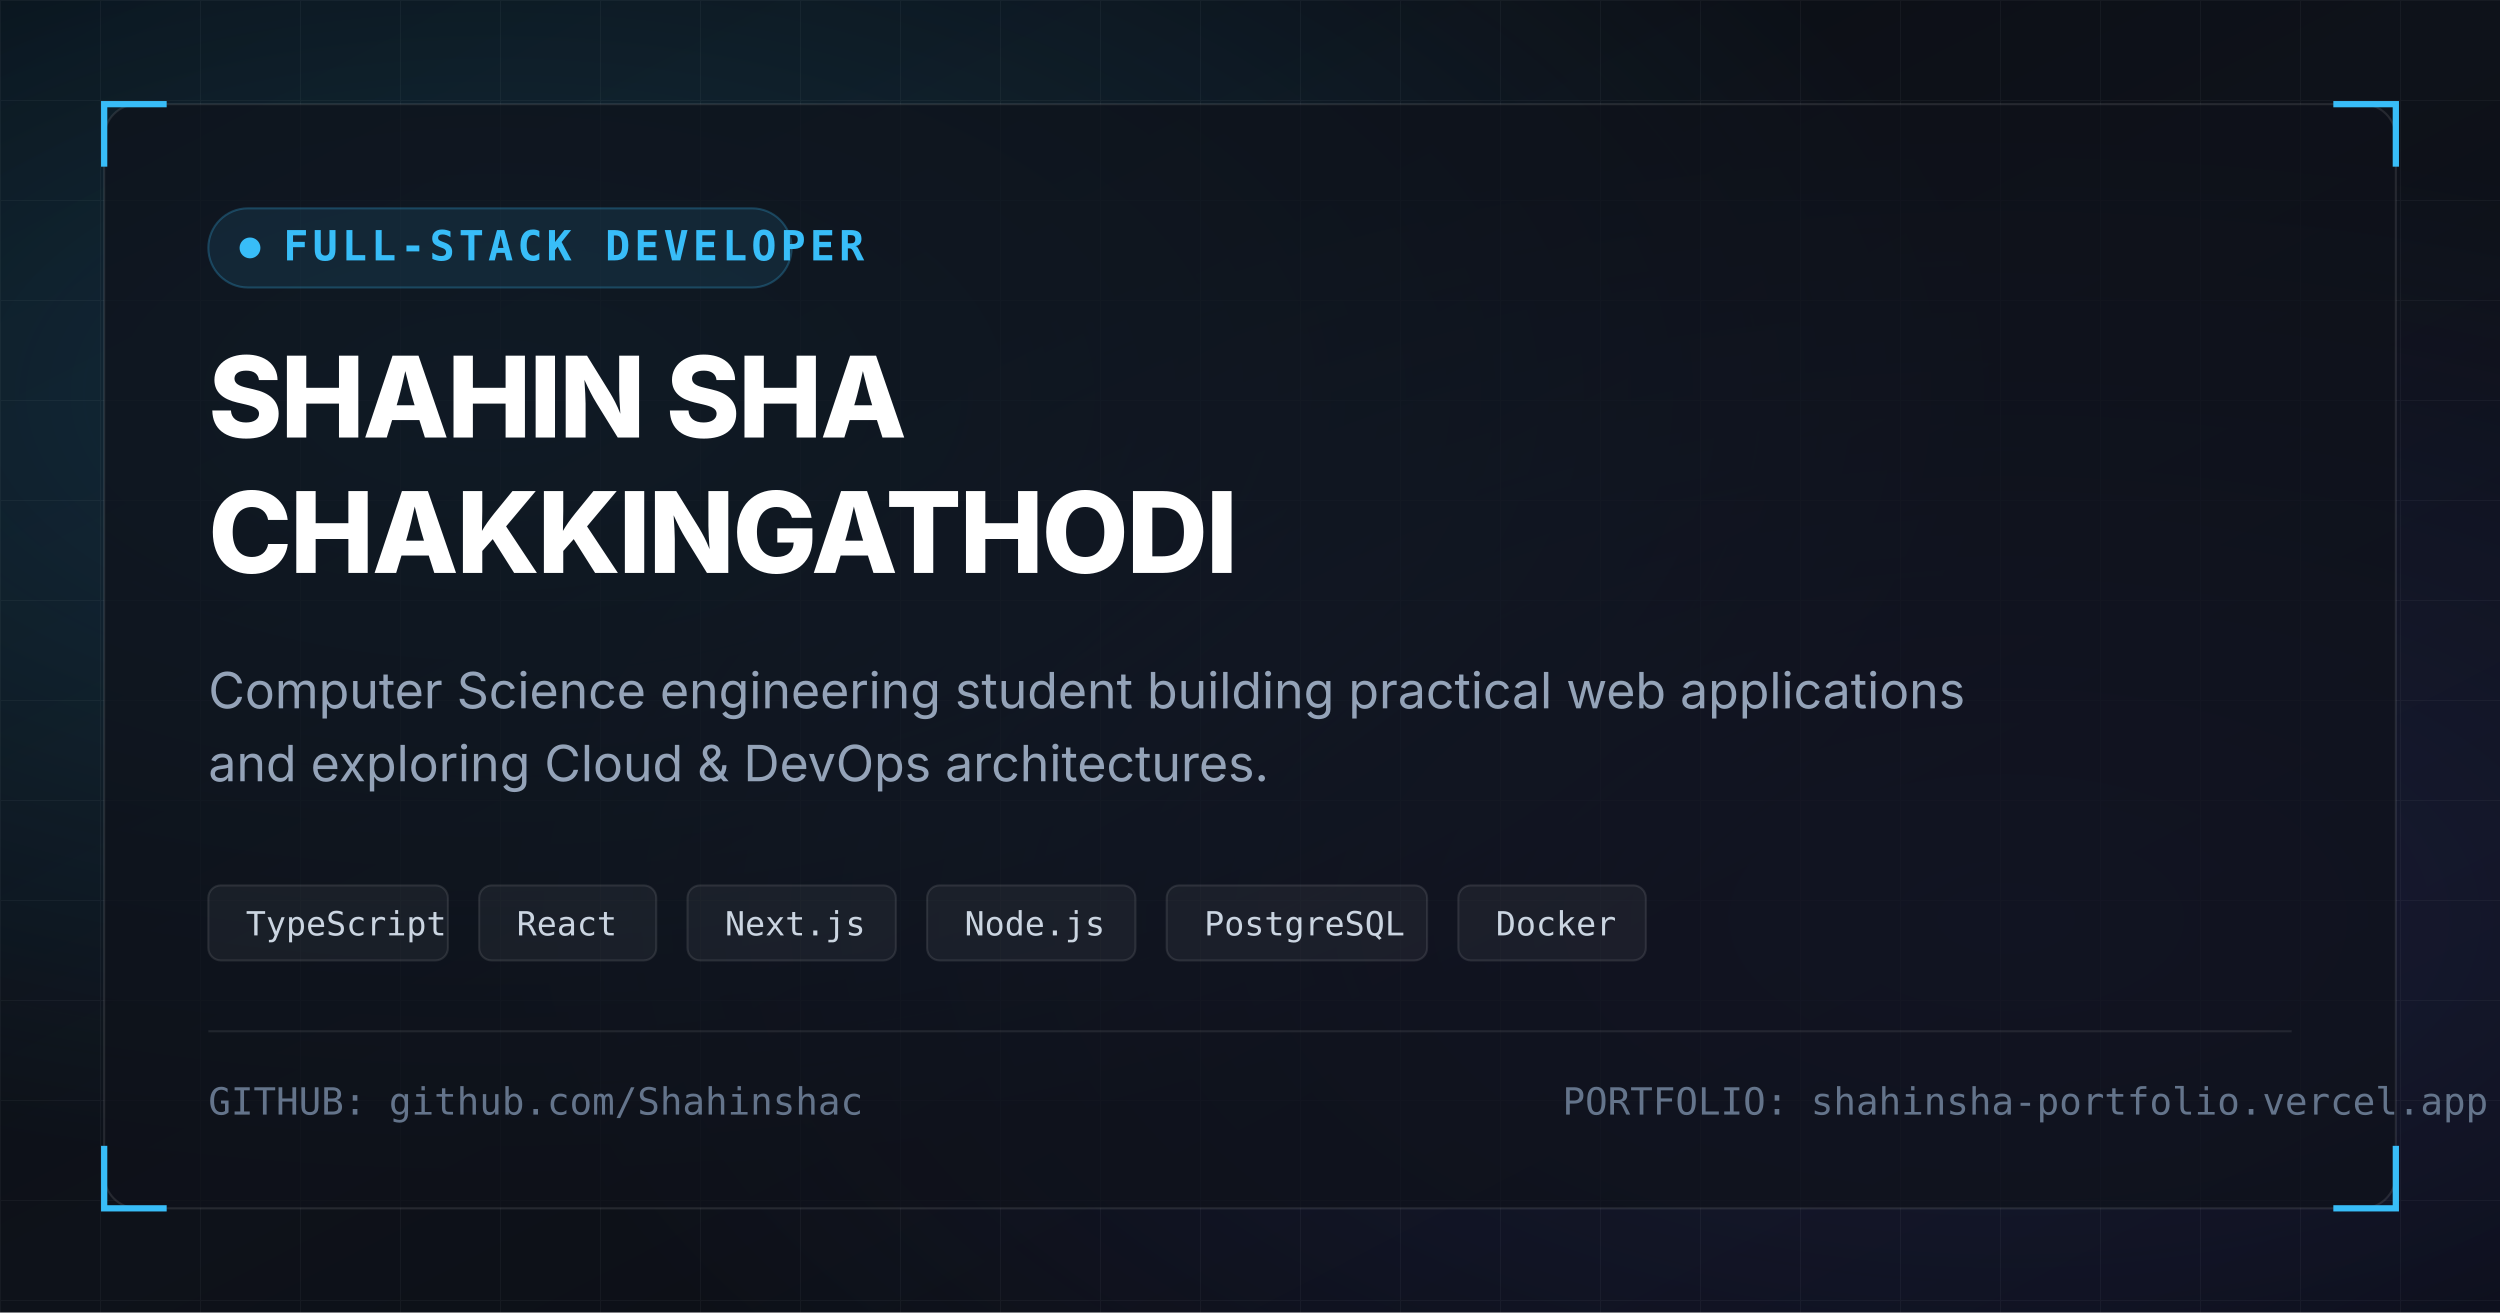
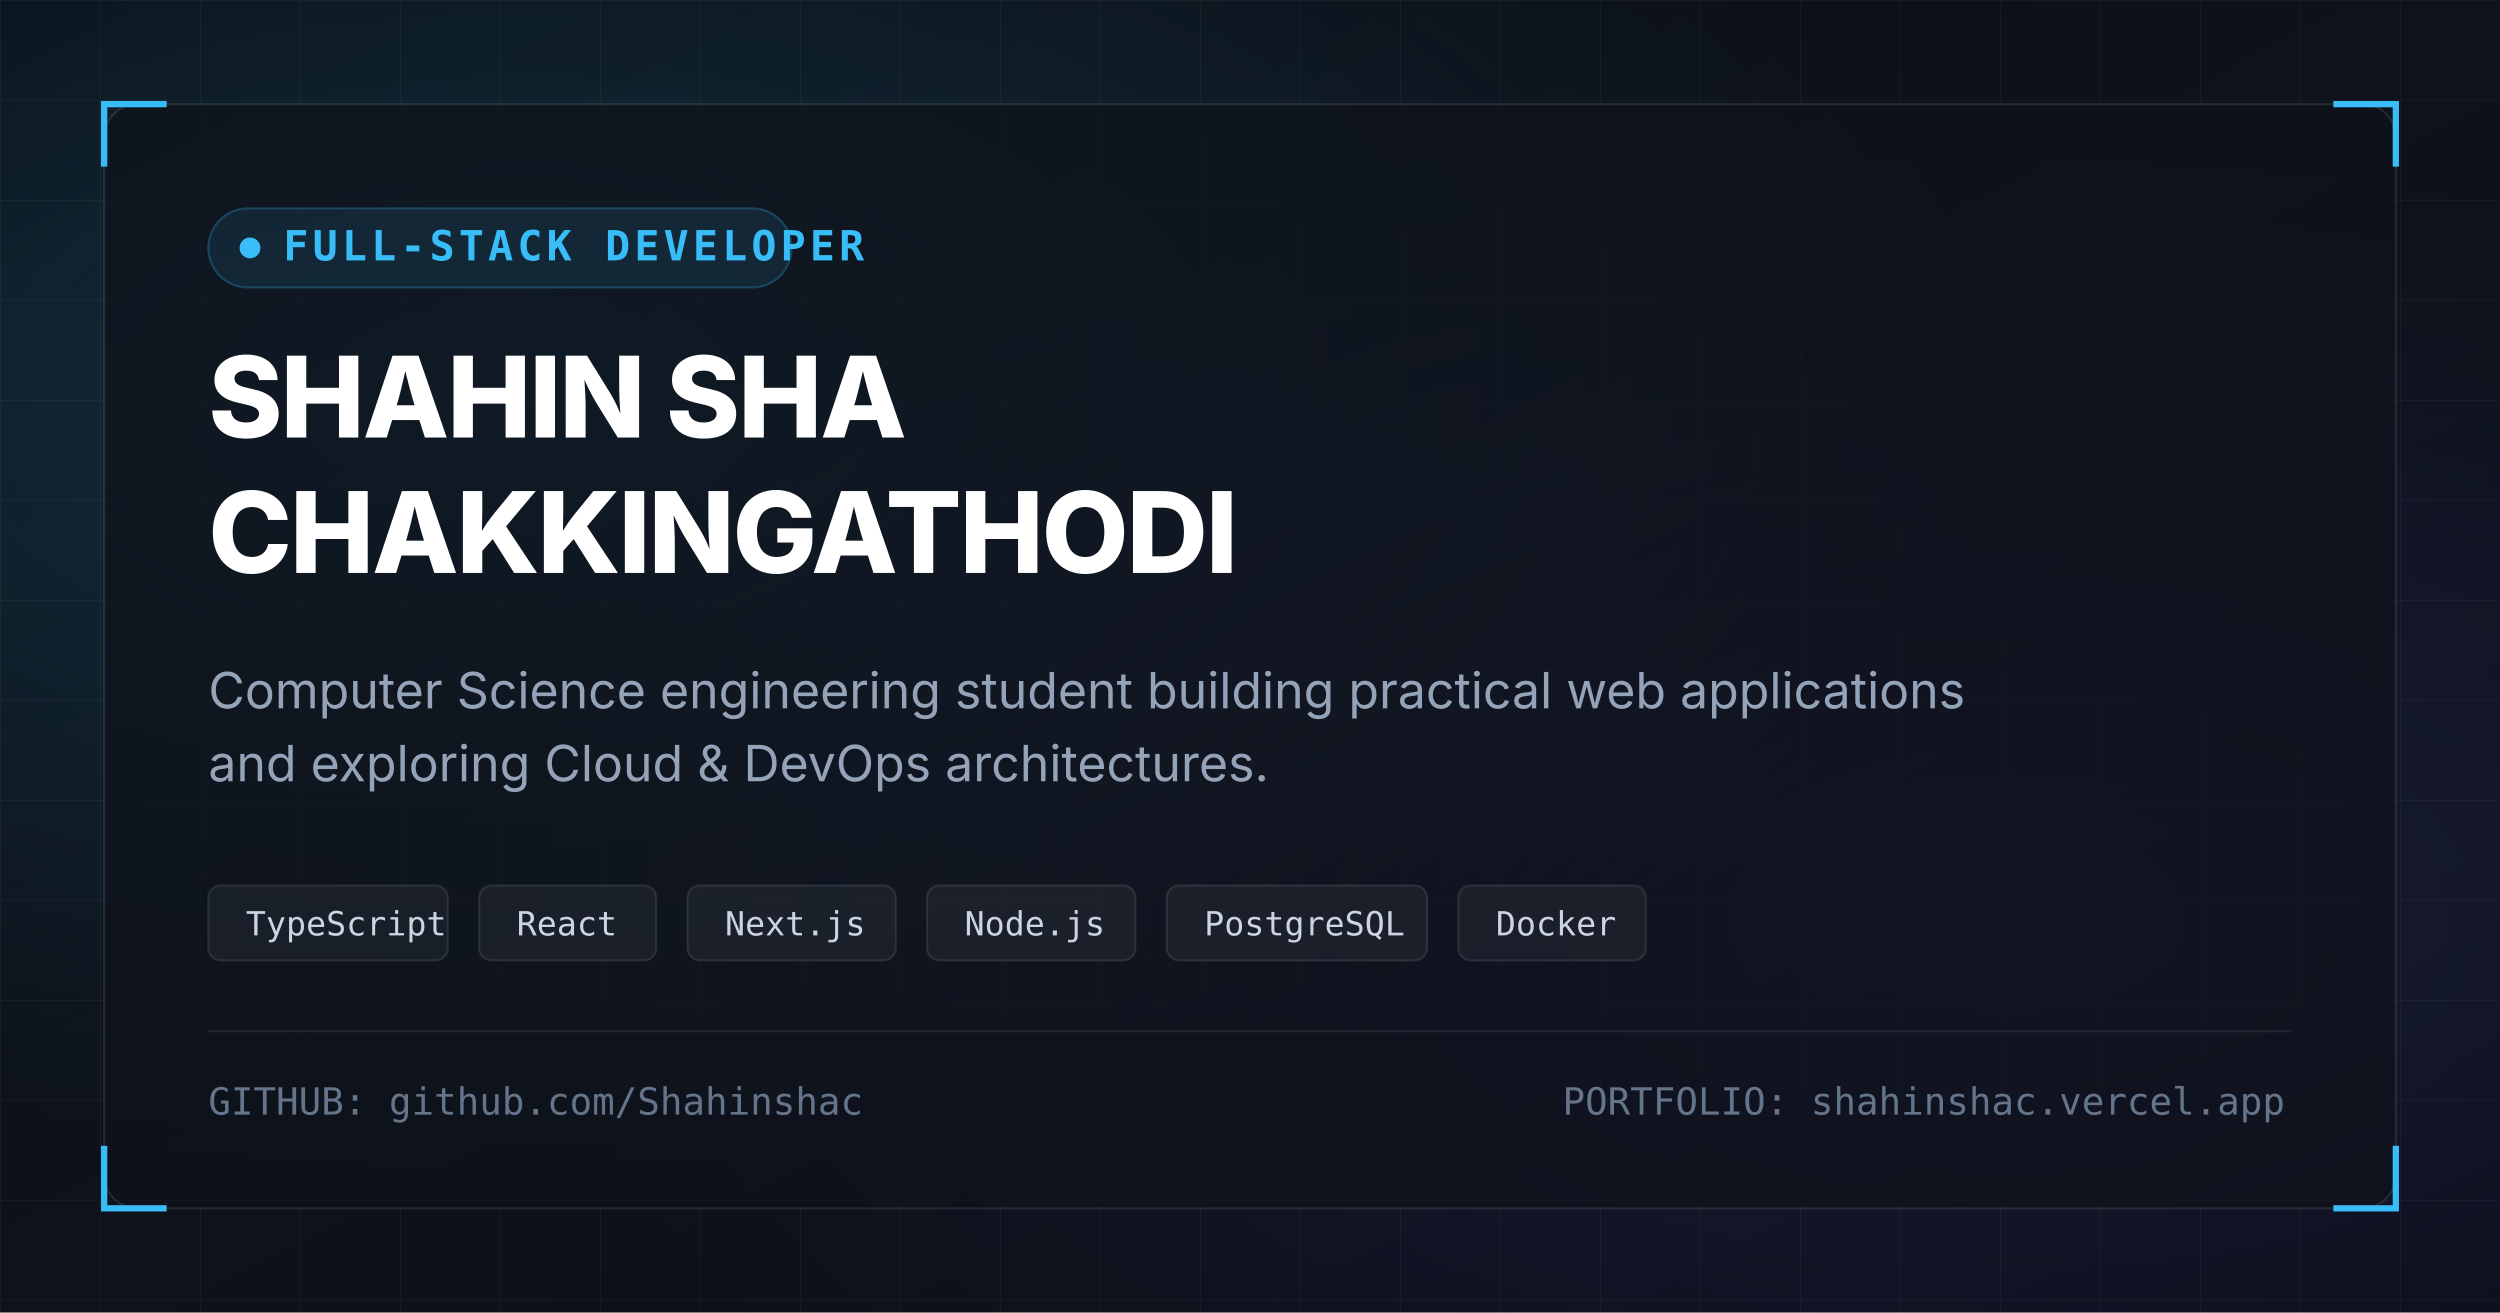
<svg xmlns="http://www.w3.org/2000/svg" viewBox="0 0 1200 630" width="1200" height="630">
  <defs>
    <linearGradient id="bgGrad" x1="0%" y1="0%" x2="100%" y2="100%">
      <stop offset="0%" stop-color="#080a0f" />
      <stop offset="50%" stop-color="#0e121a" />
      <stop offset="100%" stop-color="#090b10" />
    </linearGradient>
    <radialGradient id="cyanGlow" cx="20%" cy="30%" r="60%">
      <stop offset="0%" stop-color="#38bdf8" stop-opacity="0.18" />
      <stop offset="100%" stop-color="#38bdf8" stop-opacity="0" />
    </radialGradient>
    <radialGradient id="indigoGlow" cx="80%" cy="70%" r="60%">
      <stop offset="0%" stop-color="#6366f1" stop-opacity="0.15" />
      <stop offset="100%" stop-color="#6366f1" stop-opacity="0" />
    </radialGradient>
    <pattern id="grid" width="48" height="48" patternUnits="userSpaceOnUse">
      <path d="M 48 0 L 0 0 0 48" fill="none" stroke="rgba(255, 255, 255, 0.04)" stroke-width="1" />
    </pattern>
    <style>
      .title-name { font-family: 'Inter', -apple-system, sans-serif; font-weight: 800; font-size: 54px; fill: #ffffff; letter-spacing: -1px; }
      .role-badge { font-family: 'JetBrains Mono', monospace; font-weight: 700; font-size: 20px; fill: #38bdf8; letter-spacing: 2px; }
      .subtext { font-family: 'Inter', -apple-system, sans-serif; font-size: 24px; fill: #94a3b8; font-weight: 400; }
      .tag { font-family: 'JetBrains Mono', monospace; font-size: 16px; fill: #cbd5e1; }
      .mono-meta { font-family: 'JetBrains Mono', monospace; font-size: 18px; fill: #64748b; }
    </style>
  </defs>
  <rect width="1200" height="630" fill="url(#bgGrad)" />
  <rect width="1200" height="630" fill="url(#cyanGlow)" />
  <rect width="1200" height="630" fill="url(#indigoGlow)" />
  <rect width="1200" height="630" fill="url(#grid)" />
  <rect x="50" y="50" width="1100" height="530" rx="16" fill="rgba(15, 18, 26, 0.7)" stroke="rgba(255, 255, 255, 0.1)" stroke-width="1" />
  <path d="M 50 80 L 50 50 L 80 50" fill="none" stroke="#38bdf8" stroke-width="3" />
  <path d="M 1150 80 L 1150 50 L 1120 50" fill="none" stroke="#38bdf8" stroke-width="3" />
  <path d="M 50 550 L 50 580 L 80 580" fill="none" stroke="#38bdf8" stroke-width="3" />
  <path d="M 1150 550 L 1150 580 L 1120 580" fill="none" stroke="#38bdf8" stroke-width="3" />
  <g transform="translate(100, 100)">
    <rect x="0" y="0" width="280" height="38" rx="19" fill="rgba(56, 189, 248, 0.1)" stroke="rgba(56, 189, 248, 0.25)" stroke-width="1" />
    <circle cx="20" cy="19" r="5" fill="#38bdf8" />
    <text x="36" y="25" class="role-badge">FULL-STACK DEVELOPER</text>
  </g>
  <text x="100" y="210" class="title-name">SHAHIN SHA</text>
  <text x="100" y="275" class="title-name" fill="#94a3b8">CHAKKINGATHODI</text>
  <text x="100" y="340" class="subtext">Computer Science engineering student building practical web applications</text>
  <text x="100" y="375" class="subtext">and exploring Cloud &amp; DevOps architectures.</text>
  <g transform="translate(100, 425)">
    <g transform="translate(0, 0)">
      <rect width="115" height="36" rx="6" fill="rgba(255, 255, 255, 0.05)" stroke="rgba(255, 255, 255, 0.1)" />
      <text x="18" y="24" class="tag">TypeScript</text>
    </g>
    <g transform="translate(130, 0)">
      <rect width="85" height="36" rx="6" fill="rgba(255, 255, 255, 0.05)" stroke="rgba(255, 255, 255, 0.1)" />
      <text x="18" y="24" class="tag">React</text>
    </g>
    <g transform="translate(230, 0)">
      <rect width="100" height="36" rx="6" fill="rgba(255, 255, 255, 0.05)" stroke="rgba(255, 255, 255, 0.1)" />
      <text x="18" y="24" class="tag">Next.js</text>
    </g>
    <g transform="translate(345, 0)">
      <rect width="100" height="36" rx="6" fill="rgba(255, 255, 255, 0.05)" stroke="rgba(255, 255, 255, 0.1)" />
      <text x="18" y="24" class="tag">Node.js</text>
    </g>
    <g transform="translate(460, 0)">
      <rect width="125" height="36" rx="6" fill="rgba(255, 255, 255, 0.05)" stroke="rgba(255, 255, 255, 0.1)" />
      <text x="18" y="24" class="tag">PostgreSQL</text>
    </g>
    <g transform="translate(600, 0)">
      <rect width="90" height="36" rx="6" fill="rgba(255, 255, 255, 0.05)" stroke="rgba(255, 255, 255, 0.1)" />
      <text x="18" y="24" class="tag">Docker</text>
    </g>
  </g>
  <line x1="100" y1="495" x2="1100" y2="495" stroke="rgba(255, 255, 255, 0.08)" stroke-width="1" />
  <text x="100" y="535" class="mono-meta">GITHUB: github.com/Shahinshac</text>
-   <text x="750" y="535" class="mono-meta">PORTFOLIO: shahinsha-portfolio.vercel.app</text>
+   <text x="750" y="535" class="mono-meta">PORTFOLIO: shahinshac.vercel.app</text>
</svg>
